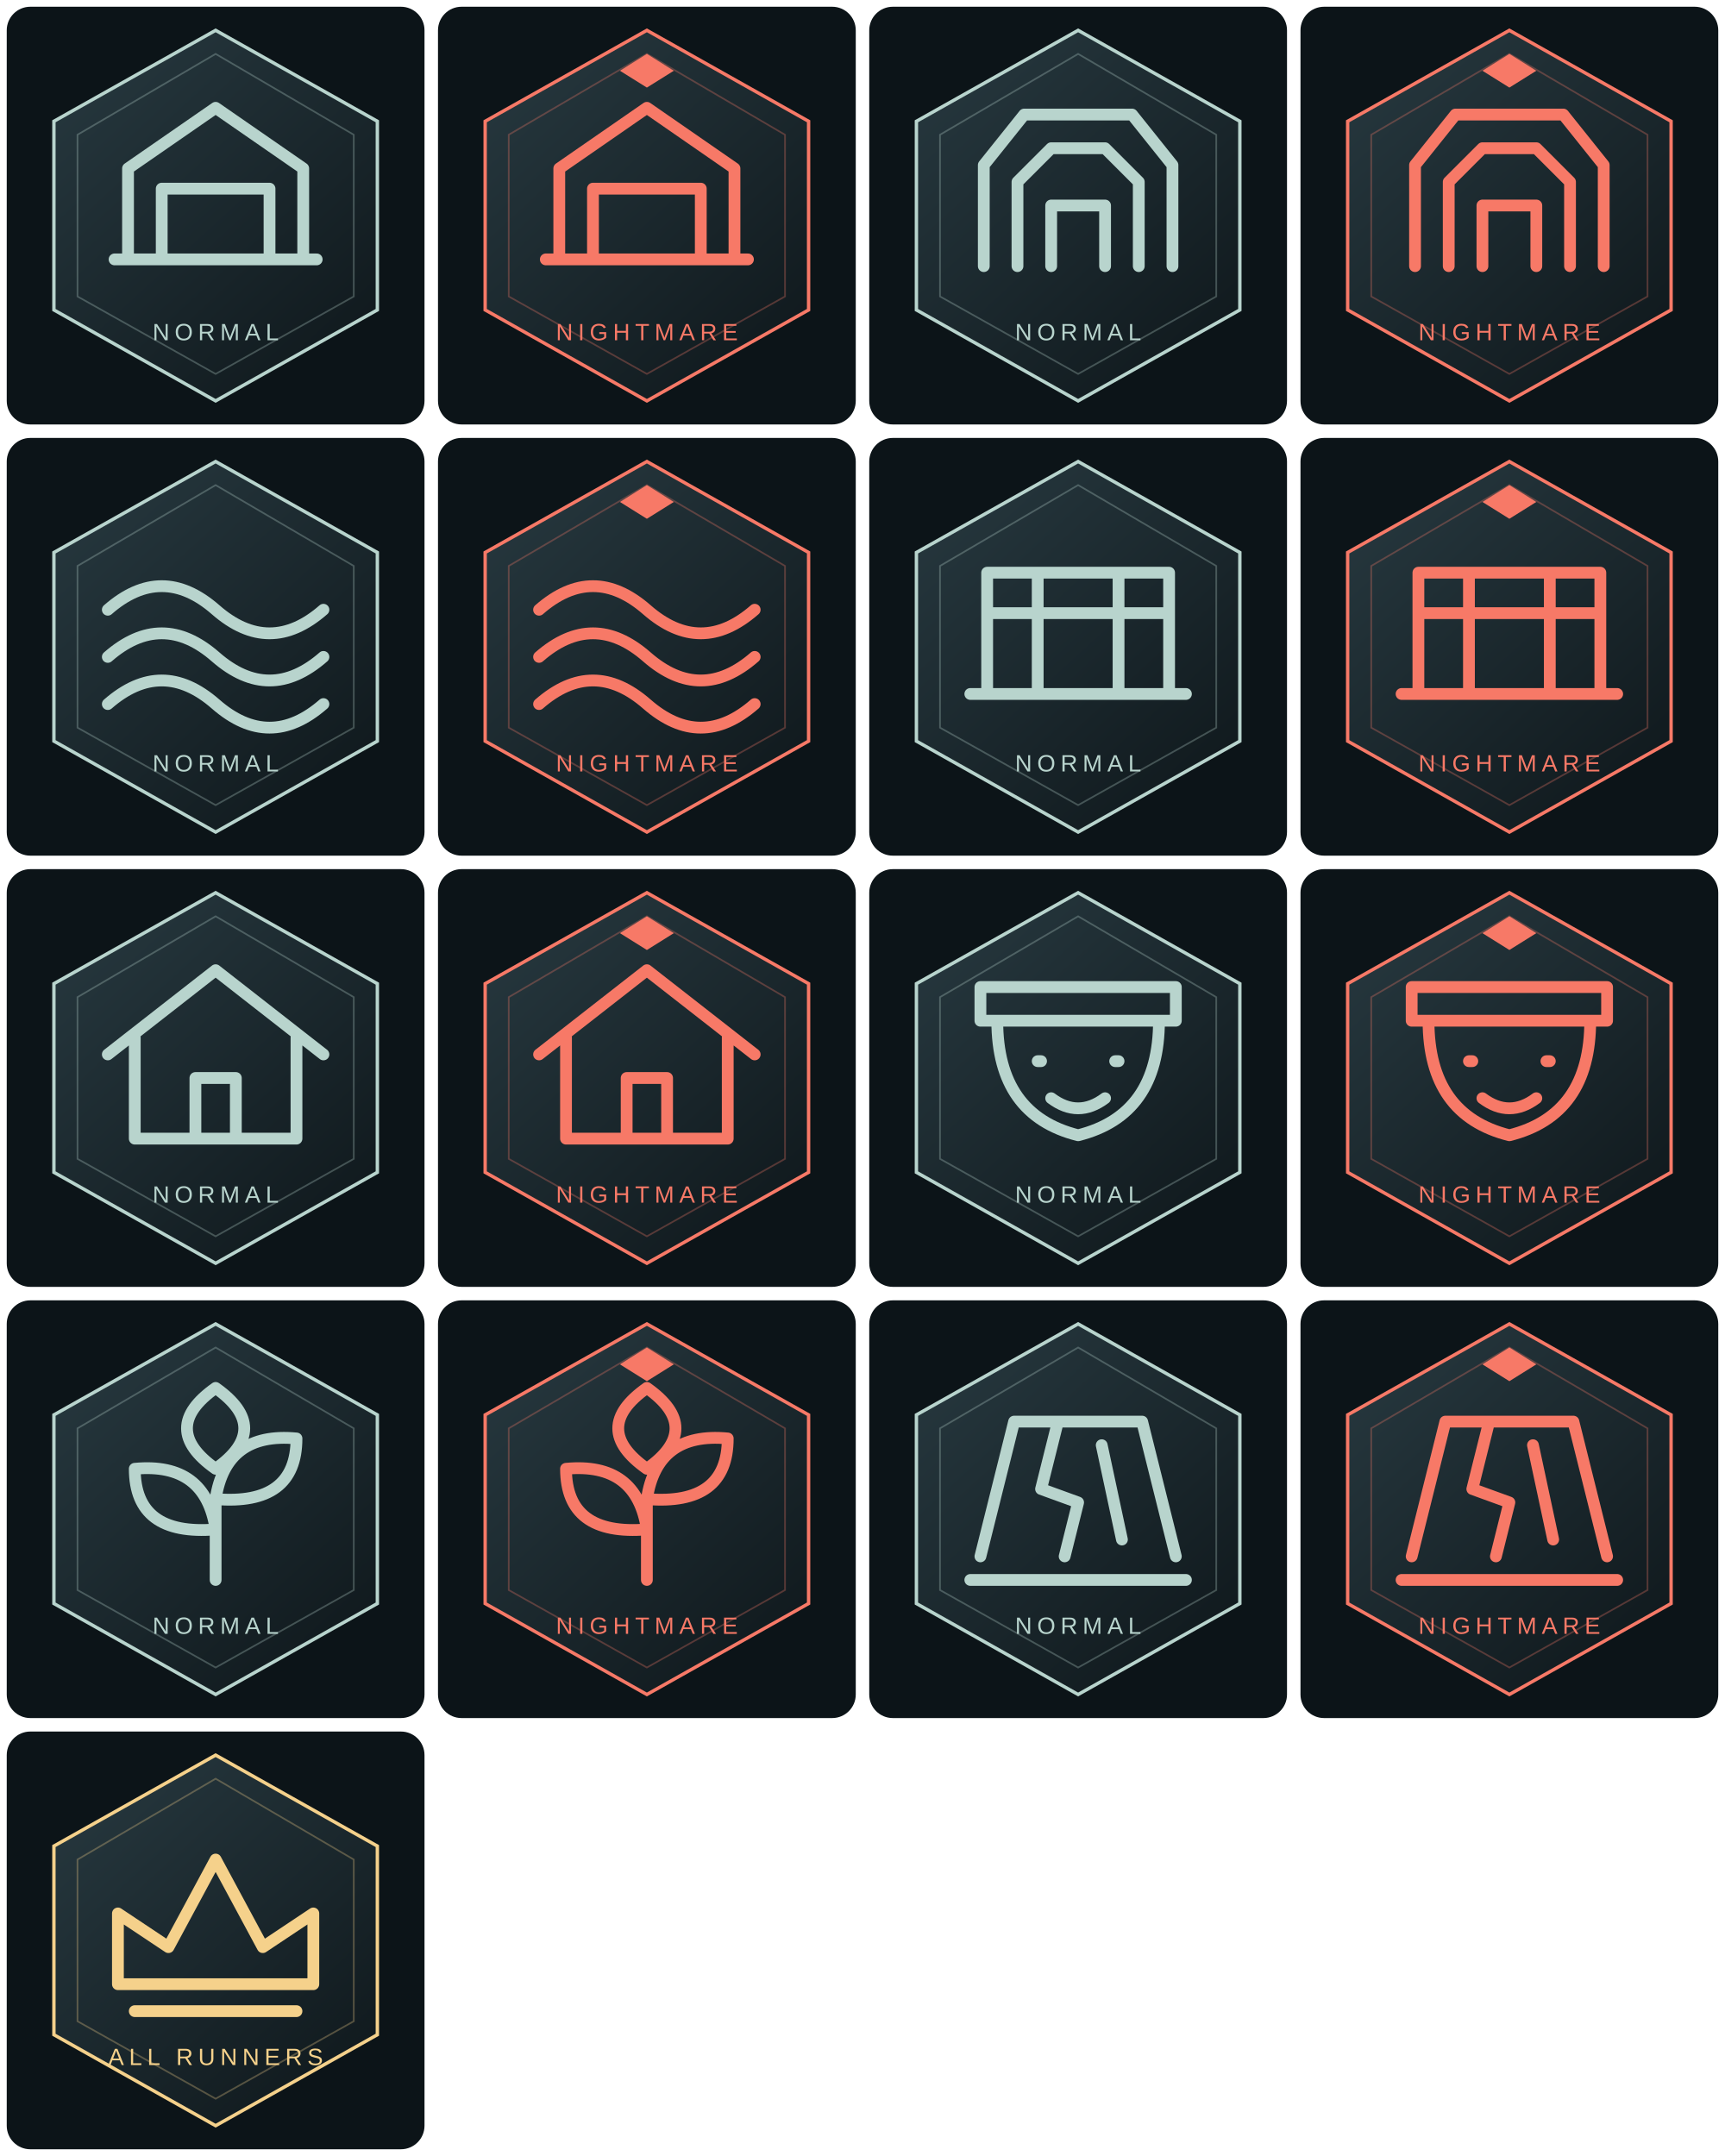
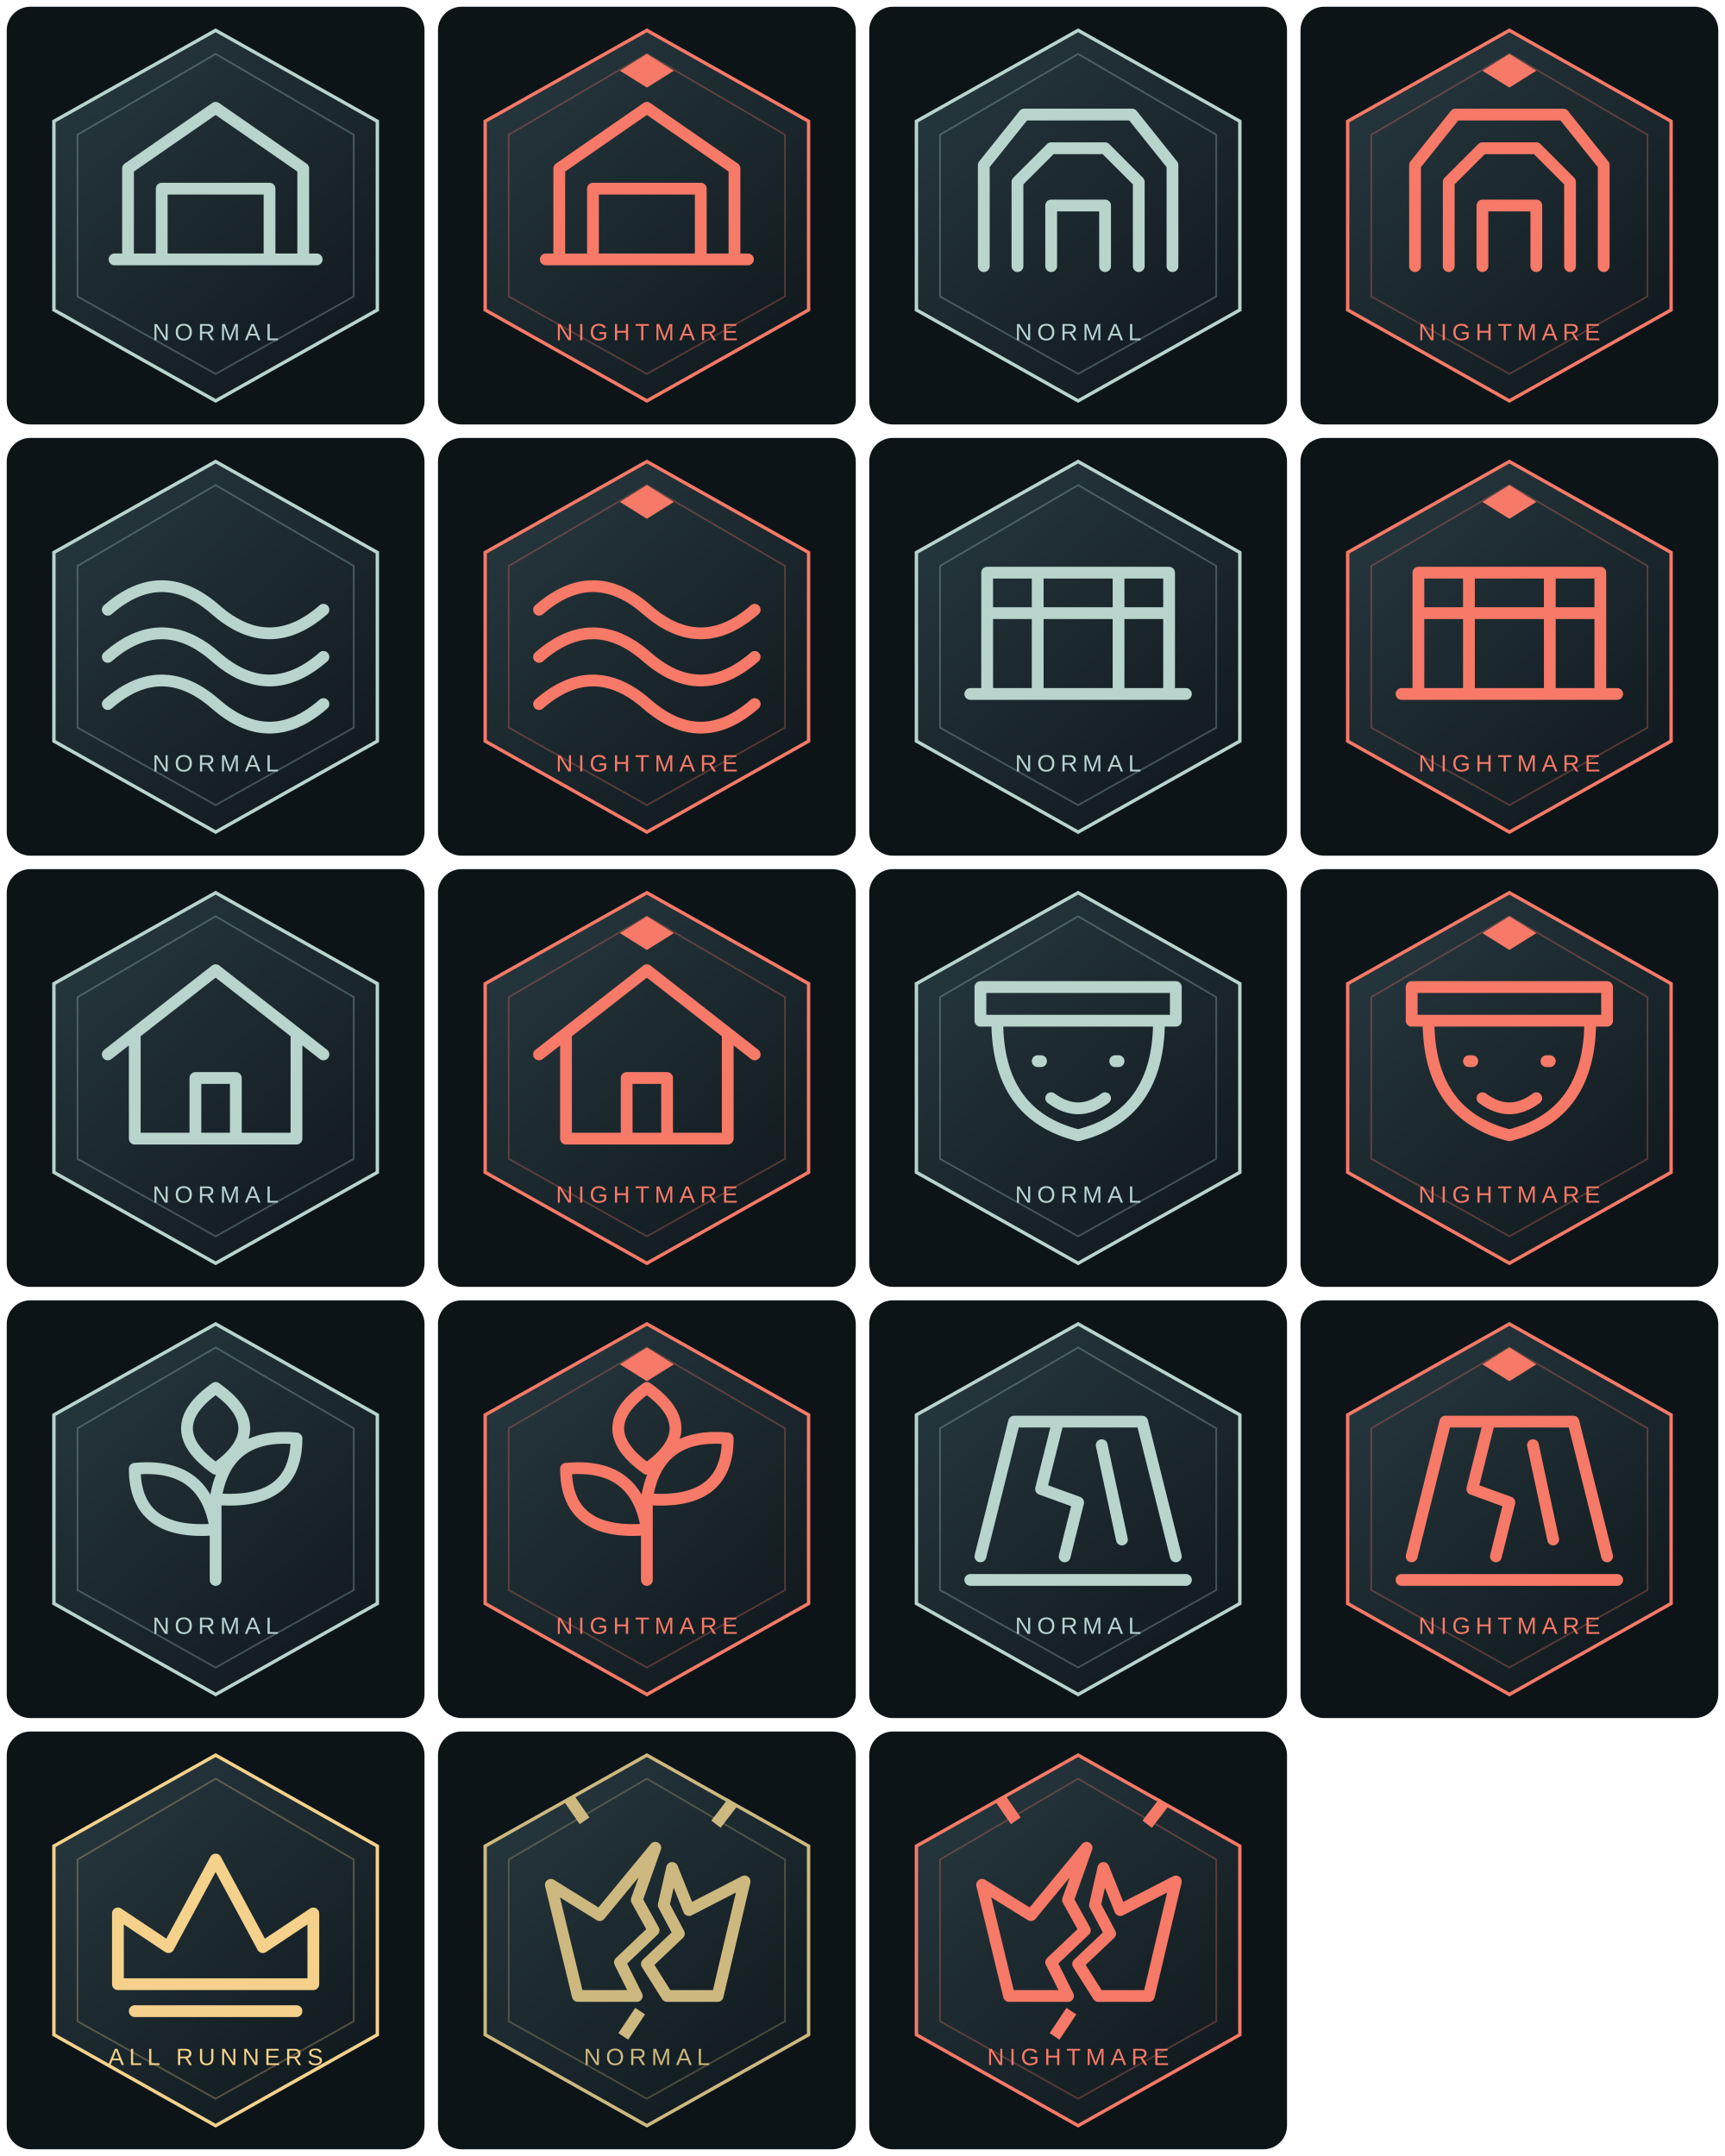
<svg xmlns="http://www.w3.org/2000/svg" width="1024" height="1280" viewBox="0 0 1024 1280">
  <defs>
    <linearGradient id="metal" x2=".8" y2="1">
      <stop stop-color="#283a41" />
      <stop offset="1" stop-color="#10191d" />
    </linearGradient>
  </defs>
  <g transform="translate(0 0)">
    <rect x="4" y="4" width="248" height="248" rx="14" fill="#0c1418" />
    <path d="M128 18 224 72v112l-96 54-96-54V72Z" fill="url(#metal)" stroke="#b8d4cd" stroke-width="2" />
    <path d="m128 32 82 48v96l-82 46-82-46V80Z" fill="none" stroke="#b8d4cd" opacity=".3" />
    <g fill="none" stroke="#b8d4cd" stroke-width="7" stroke-linecap="round" stroke-linejoin="round">
      <path d="M76 154V100l52-36 52 36v54M96 154v-42h64v42M68 154h120" />
    </g>
    <text x="128" y="202" fill="#b8d4cd" font-family="Arial,sans-serif" font-size="14" letter-spacing="3" text-anchor="middle">NORMAL</text>
  </g>
  <g transform="translate(256 0)">
    <rect x="4" y="4" width="248" height="248" rx="14" fill="#0c1418" />
    <path d="M128 18 224 72v112l-96 54-96-54V72Z" fill="url(#metal)" stroke="#f77967" stroke-width="2" />
    <path d="m128 32 82 48v96l-82 46-82-46V80Z" fill="none" stroke="#f77967" opacity=".3" />
    <g fill="none" stroke="#f77967" stroke-width="7" stroke-linecap="round" stroke-linejoin="round">
      <path d="M76 154V100l52-36 52 36v54M96 154v-42h64v42M68 154h120" />
    </g>
    <text x="128" y="202" fill="#f77967" font-family="Arial,sans-serif" font-size="14" letter-spacing="3" text-anchor="middle">NIGHTMARE</text>
    <path d="m112 42 16-10 16 10-16 10Z" fill="#f77967" />
  </g>
  <g transform="translate(512 0)">
    <rect x="4" y="4" width="248" height="248" rx="14" fill="#0c1418" />
    <path d="M128 18 224 72v112l-96 54-96-54V72Z" fill="url(#metal)" stroke="#b8d4cd" stroke-width="2" />
    <path d="m128 32 82 48v96l-82 46-82-46V80Z" fill="none" stroke="#b8d4cd" opacity=".3" />
    <g fill="none" stroke="#b8d4cd" stroke-width="7" stroke-linecap="round" stroke-linejoin="round">
      <path d="M72 158V98l24-30h64l24 30v60M92 158V108l20-20h32l20 20v50M112 158v-36h32v36" />
    </g>
    <text x="128" y="202" fill="#b8d4cd" font-family="Arial,sans-serif" font-size="14" letter-spacing="3" text-anchor="middle">NORMAL</text>
  </g>
  <g transform="translate(768 0)">
    <rect x="4" y="4" width="248" height="248" rx="14" fill="#0c1418" />
    <path d="M128 18 224 72v112l-96 54-96-54V72Z" fill="url(#metal)" stroke="#f77967" stroke-width="2" />
    <path d="m128 32 82 48v96l-82 46-82-46V80Z" fill="none" stroke="#f77967" opacity=".3" />
    <g fill="none" stroke="#f77967" stroke-width="7" stroke-linecap="round" stroke-linejoin="round">
      <path d="M72 158V98l24-30h64l24 30v60M92 158V108l20-20h32l20 20v50M112 158v-36h32v36" />
    </g>
    <text x="128" y="202" fill="#f77967" font-family="Arial,sans-serif" font-size="14" letter-spacing="3" text-anchor="middle">NIGHTMARE</text>
    <path d="m112 42 16-10 16 10-16 10Z" fill="#f77967" />
  </g>
  <g transform="translate(0 256)">
    <rect x="4" y="4" width="248" height="248" rx="14" fill="#0c1418" />
    <path d="M128 18 224 72v112l-96 54-96-54V72Z" fill="url(#metal)" stroke="#b8d4cd" stroke-width="2" />
    <path d="m128 32 82 48v96l-82 46-82-46V80Z" fill="none" stroke="#b8d4cd" opacity=".3" />
    <g fill="none" stroke="#b8d4cd" stroke-width="7" stroke-linecap="round" stroke-linejoin="round">
      <path d="M64 106q32-28 64 0t64 0M64 134q32-28 64 0t64 0M64 162q32-28 64 0t64 0" />
    </g>
    <text x="128" y="202" fill="#b8d4cd" font-family="Arial,sans-serif" font-size="14" letter-spacing="3" text-anchor="middle">NORMAL</text>
  </g>
  <g transform="translate(256 256)">
    <rect x="4" y="4" width="248" height="248" rx="14" fill="#0c1418" />
    <path d="M128 18 224 72v112l-96 54-96-54V72Z" fill="url(#metal)" stroke="#f77967" stroke-width="2" />
    <path d="m128 32 82 48v96l-82 46-82-46V80Z" fill="none" stroke="#f77967" opacity=".3" />
    <g fill="none" stroke="#f77967" stroke-width="7" stroke-linecap="round" stroke-linejoin="round">
      <path d="M64 106q32-28 64 0t64 0M64 134q32-28 64 0t64 0M64 162q32-28 64 0t64 0" />
    </g>
    <text x="128" y="202" fill="#f77967" font-family="Arial,sans-serif" font-size="14" letter-spacing="3" text-anchor="middle">NIGHTMARE</text>
    <path d="m112 42 16-10 16 10-16 10Z" fill="#f77967" />
  </g>
  <g transform="translate(512 256)">
    <rect x="4" y="4" width="248" height="248" rx="14" fill="#0c1418" />
    <path d="M128 18 224 72v112l-96 54-96-54V72Z" fill="url(#metal)" stroke="#b8d4cd" stroke-width="2" />
    <path d="m128 32 82 48v96l-82 46-82-46V80Z" fill="none" stroke="#b8d4cd" opacity=".3" />
    <g fill="none" stroke="#b8d4cd" stroke-width="7" stroke-linecap="round" stroke-linejoin="round">
      <path d="M74 156V84h108v72M74 108h108M104 84v72M152 84v72M64 156h128" />
    </g>
    <text x="128" y="202" fill="#b8d4cd" font-family="Arial,sans-serif" font-size="14" letter-spacing="3" text-anchor="middle">NORMAL</text>
  </g>
  <g transform="translate(768 256)">
    <rect x="4" y="4" width="248" height="248" rx="14" fill="#0c1418" />
    <path d="M128 18 224 72v112l-96 54-96-54V72Z" fill="url(#metal)" stroke="#f77967" stroke-width="2" />
    <path d="m128 32 82 48v96l-82 46-82-46V80Z" fill="none" stroke="#f77967" opacity=".3" />
    <g fill="none" stroke="#f77967" stroke-width="7" stroke-linecap="round" stroke-linejoin="round">
      <path d="M74 156V84h108v72M74 108h108M104 84v72M152 84v72M64 156h128" />
    </g>
    <text x="128" y="202" fill="#f77967" font-family="Arial,sans-serif" font-size="14" letter-spacing="3" text-anchor="middle">NIGHTMARE</text>
    <path d="m112 42 16-10 16 10-16 10Z" fill="#f77967" />
  </g>
  <g transform="translate(0 512)">
    <rect x="4" y="4" width="248" height="248" rx="14" fill="#0c1418" />
    <path d="M128 18 224 72v112l-96 54-96-54V72Z" fill="url(#metal)" stroke="#b8d4cd" stroke-width="2" />
    <path d="m128 32 82 48v96l-82 46-82-46V80Z" fill="none" stroke="#b8d4cd" opacity=".3" />
    <g fill="none" stroke="#b8d4cd" stroke-width="7" stroke-linecap="round" stroke-linejoin="round">
      <path d="m64 114 64-50 64 50M80 104v60h96v-60M116 164v-36h24v36" />
    </g>
    <text x="128" y="202" fill="#b8d4cd" font-family="Arial,sans-serif" font-size="14" letter-spacing="3" text-anchor="middle">NORMAL</text>
  </g>
  <g transform="translate(256 512)">
    <rect x="4" y="4" width="248" height="248" rx="14" fill="#0c1418" />
    <path d="M128 18 224 72v112l-96 54-96-54V72Z" fill="url(#metal)" stroke="#f77967" stroke-width="2" />
    <path d="m128 32 82 48v96l-82 46-82-46V80Z" fill="none" stroke="#f77967" opacity=".3" />
    <g fill="none" stroke="#f77967" stroke-width="7" stroke-linecap="round" stroke-linejoin="round">
      <path d="m64 114 64-50 64 50M80 104v60h96v-60M116 164v-36h24v36" />
    </g>
    <text x="128" y="202" fill="#f77967" font-family="Arial,sans-serif" font-size="14" letter-spacing="3" text-anchor="middle">NIGHTMARE</text>
    <path d="m112 42 16-10 16 10-16 10Z" fill="#f77967" />
  </g>
  <g transform="translate(512 512)">
    <rect x="4" y="4" width="248" height="248" rx="14" fill="#0c1418" />
    <path d="M128 18 224 72v112l-96 54-96-54V72Z" fill="url(#metal)" stroke="#b8d4cd" stroke-width="2" />
    <path d="m128 32 82 48v96l-82 46-82-46V80Z" fill="none" stroke="#b8d4cd" opacity=".3" />
    <g fill="none" stroke="#b8d4cd" stroke-width="7" stroke-linecap="round" stroke-linejoin="round">
      <path d="M70 74h116v20H70zM80 94q0 56 48 68 48-12 48-68M104 118h2m44 0h2M112 140q16 12 32 0" />
    </g>
    <text x="128" y="202" fill="#b8d4cd" font-family="Arial,sans-serif" font-size="14" letter-spacing="3" text-anchor="middle">NORMAL</text>
  </g>
  <g transform="translate(768 512)">
    <rect x="4" y="4" width="248" height="248" rx="14" fill="#0c1418" />
    <path d="M128 18 224 72v112l-96 54-96-54V72Z" fill="url(#metal)" stroke="#f77967" stroke-width="2" />
    <path d="m128 32 82 48v96l-82 46-82-46V80Z" fill="none" stroke="#f77967" opacity=".3" />
    <g fill="none" stroke="#f77967" stroke-width="7" stroke-linecap="round" stroke-linejoin="round">
      <path d="M70 74h116v20H70zM80 94q0 56 48 68 48-12 48-68M104 118h2m44 0h2M112 140q16 12 32 0" />
    </g>
    <text x="128" y="202" fill="#f77967" font-family="Arial,sans-serif" font-size="14" letter-spacing="3" text-anchor="middle">NIGHTMARE</text>
    <path d="m112 42 16-10 16 10-16 10Z" fill="#f77967" />
  </g>
  <g transform="translate(0 768)">
    <rect x="4" y="4" width="248" height="248" rx="14" fill="#0c1418" />
    <path d="M128 18 224 72v112l-96 54-96-54V72Z" fill="url(#metal)" stroke="#b8d4cd" stroke-width="2" />
    <path d="m128 32 82 48v96l-82 46-82-46V80Z" fill="none" stroke="#b8d4cd" opacity=".3" />
    <g fill="none" stroke="#b8d4cd" stroke-width="7" stroke-linecap="round" stroke-linejoin="round">
      <path d="M128 170v-48M128 140q-48 4-48-36 42-4 48 36Zm0-18q48 4 48-36-42-4-48 36ZM128 104q-34-24 0-48 34 24 0 48Z" />
    </g>
    <text x="128" y="202" fill="#b8d4cd" font-family="Arial,sans-serif" font-size="14" letter-spacing="3" text-anchor="middle">NORMAL</text>
  </g>
  <g transform="translate(256 768)">
    <rect x="4" y="4" width="248" height="248" rx="14" fill="#0c1418" />
    <path d="M128 18 224 72v112l-96 54-96-54V72Z" fill="url(#metal)" stroke="#f77967" stroke-width="2" />
    <path d="m128 32 82 48v96l-82 46-82-46V80Z" fill="none" stroke="#f77967" opacity=".3" />
    <g fill="none" stroke="#f77967" stroke-width="7" stroke-linecap="round" stroke-linejoin="round">
      <path d="M128 170v-48M128 140q-48 4-48-36 42-4 48 36Zm0-18q48 4 48-36-42-4-48 36ZM128 104q-34-24 0-48 34 24 0 48Z" />
    </g>
    <text x="128" y="202" fill="#f77967" font-family="Arial,sans-serif" font-size="14" letter-spacing="3" text-anchor="middle">NIGHTMARE</text>
    <path d="m112 42 16-10 16 10-16 10Z" fill="#f77967" />
  </g>
  <g transform="translate(512 768)">
    <rect x="4" y="4" width="248" height="248" rx="14" fill="#0c1418" />
    <path d="M128 18 224 72v112l-96 54-96-54V72Z" fill="url(#metal)" stroke="#b8d4cd" stroke-width="2" />
    <path d="m128 32 82 48v96l-82 46-82-46V80Z" fill="none" stroke="#b8d4cd" opacity=".3" />
    <g fill="none" stroke="#b8d4cd" stroke-width="7" stroke-linecap="round" stroke-linejoin="round">
      <path d="M70 156 90 76h76l20 80M116 76l-10 40 22 8-8 32M64 170h128M142 90l12 56" />
    </g>
    <text x="128" y="202" fill="#b8d4cd" font-family="Arial,sans-serif" font-size="14" letter-spacing="3" text-anchor="middle">NORMAL</text>
  </g>
  <g transform="translate(768 768)">
    <rect x="4" y="4" width="248" height="248" rx="14" fill="#0c1418" />
    <path d="M128 18 224 72v112l-96 54-96-54V72Z" fill="url(#metal)" stroke="#f77967" stroke-width="2" />
    <path d="m128 32 82 48v96l-82 46-82-46V80Z" fill="none" stroke="#f77967" opacity=".3" />
    <g fill="none" stroke="#f77967" stroke-width="7" stroke-linecap="round" stroke-linejoin="round">
      <path d="M70 156 90 76h76l20 80M116 76l-10 40 22 8-8 32M64 170h128M142 90l12 56" />
    </g>
    <text x="128" y="202" fill="#f77967" font-family="Arial,sans-serif" font-size="14" letter-spacing="3" text-anchor="middle">NIGHTMARE</text>
    <path d="m112 42 16-10 16 10-16 10Z" fill="#f77967" />
  </g>
  <g transform="translate(0 1024)">
    <rect x="4" y="4" width="248" height="248" rx="14" fill="#0c1418" />
    <path d="M128 18 224 72v112l-96 54-96-54V72Z" fill="url(#metal)" stroke="#f5d18b" stroke-width="2" />
    <path d="m128 32 82 48v96l-82 46-82-46V80Z" fill="none" stroke="#f5d18b" opacity=".3" />
    <g fill="none" stroke="#f5d18b" stroke-width="7" stroke-linecap="round" stroke-linejoin="round">
      <path d="M70 154v-42l30 20 28-52 28 52 30-20v42ZM80 170h96" />
    </g>
    <text x="128" y="202" fill="#f5d18b" font-family="Arial,sans-serif" font-size="14" letter-spacing="3" text-anchor="middle">ALL RUNNERS</text>
  </g>
+   <g transform="translate(256 1024)">
+     <rect x="4" y="4" width="248" height="248" rx="14" fill="#0c1418" />
+     <path d="M128 18 224 72v112l-96 54-96-54V72Z" fill="url(#metal)" stroke="#cdb87f" stroke-width="2" />
+     <path d="m128 32 82 48v96l-82 46-82-46V80Z" fill="none" stroke="#cdb87f" opacity=".3" />
+     <g fill="none" stroke="#cdb87f" stroke-width="7" stroke-linejoin="round">
+       <path d="m71 95 16 66h35l-10-20 20-19-10-18 11-31-33 40-29-18ZM143 85l10 25 33-17-16 68h-30l-12-19 19-18-9-17Z" />
+       <path d="m91 57-9-13m87 15 10-13m-55 124-10 15" />
+     </g>
+     <text x="128" y="202" fill="#cdb87f" font-family="Arial,sans-serif" font-size="14" letter-spacing="3" text-anchor="middle">NORMAL</text>
+   </g>
+   <g transform="translate(512 1024)">
+     <rect x="4" y="4" width="248" height="248" rx="14" fill="#0c1418" />
+     <path d="M128 18 224 72v112l-96 54-96-54V72Z" fill="url(#metal)" stroke="#f77967" stroke-width="2" />
+     <path d="m128 32 82 48v96l-82 46-82-46V80Z" fill="none" stroke="#f77967" opacity=".3" />
+     <g fill="none" stroke="#f77967" stroke-width="7" stroke-linejoin="round">
+       <path d="m71 95 16 66h35l-10-20 20-19-10-18 11-31-33 40-29-18ZM143 85l10 25 33-17-16 68h-30l-12-19 19-18-9-17Z" />
+       <path d="m91 57-9-13m87 15 10-13m-55 124-10 15" />
+     </g>
+     <text x="128" y="202" fill="#f77967" font-family="Arial,sans-serif" font-size="14" letter-spacing="3" text-anchor="middle">NIGHTMARE</text>
+   </g>
</svg>
